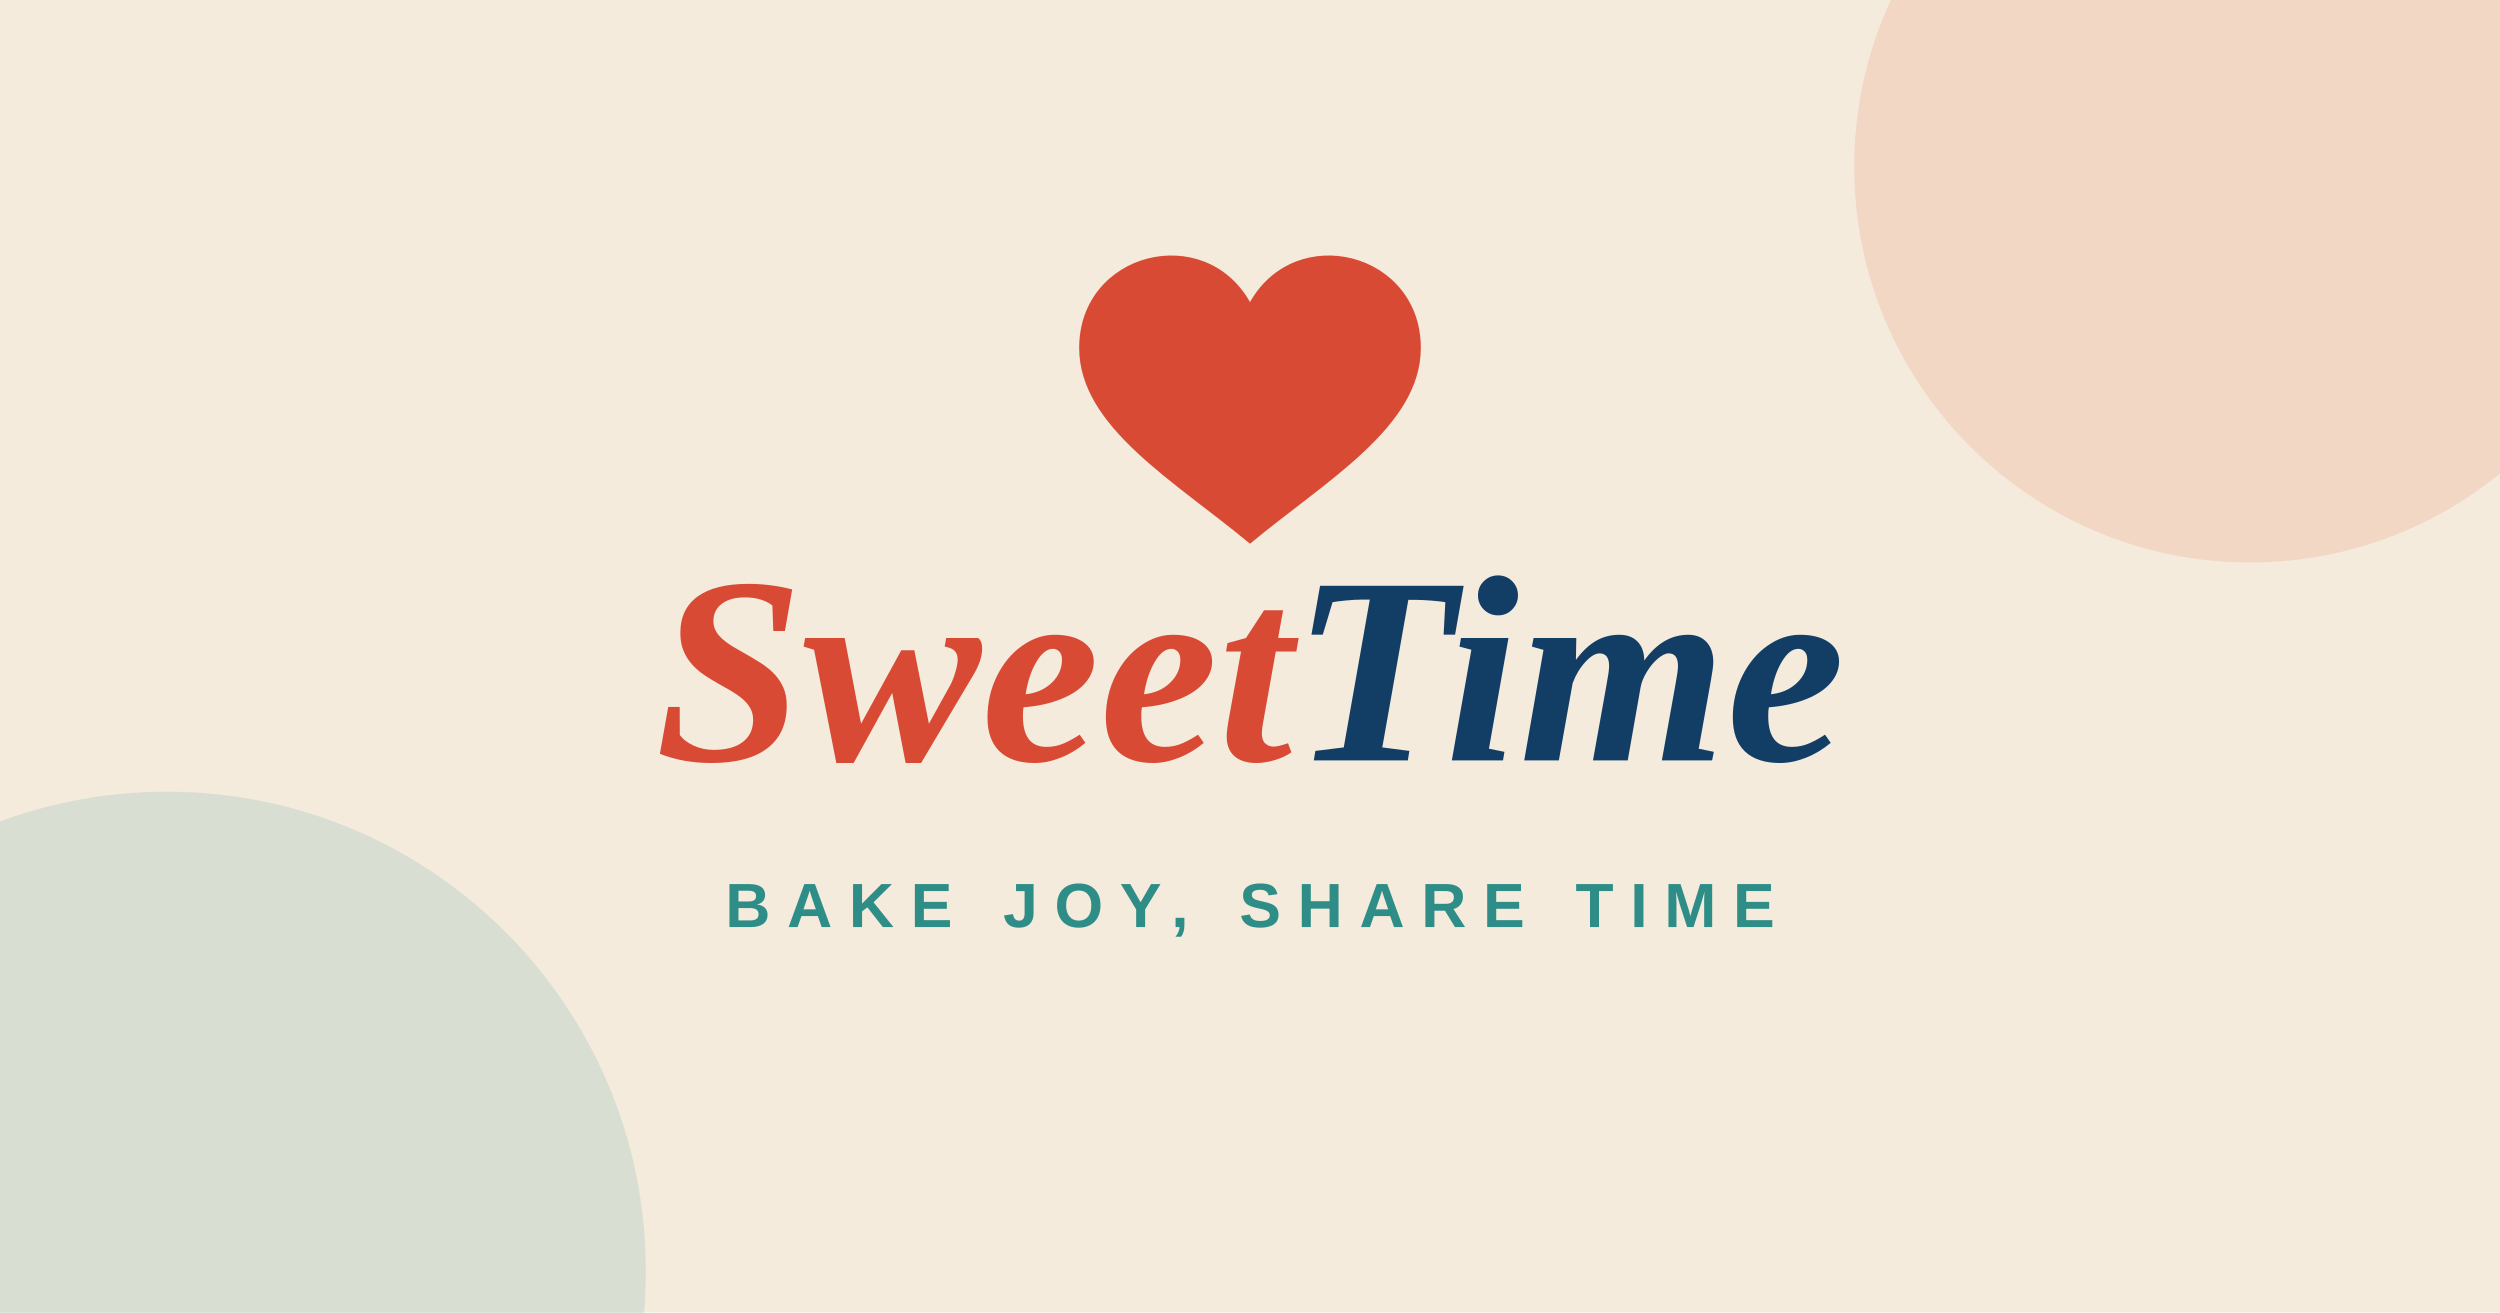
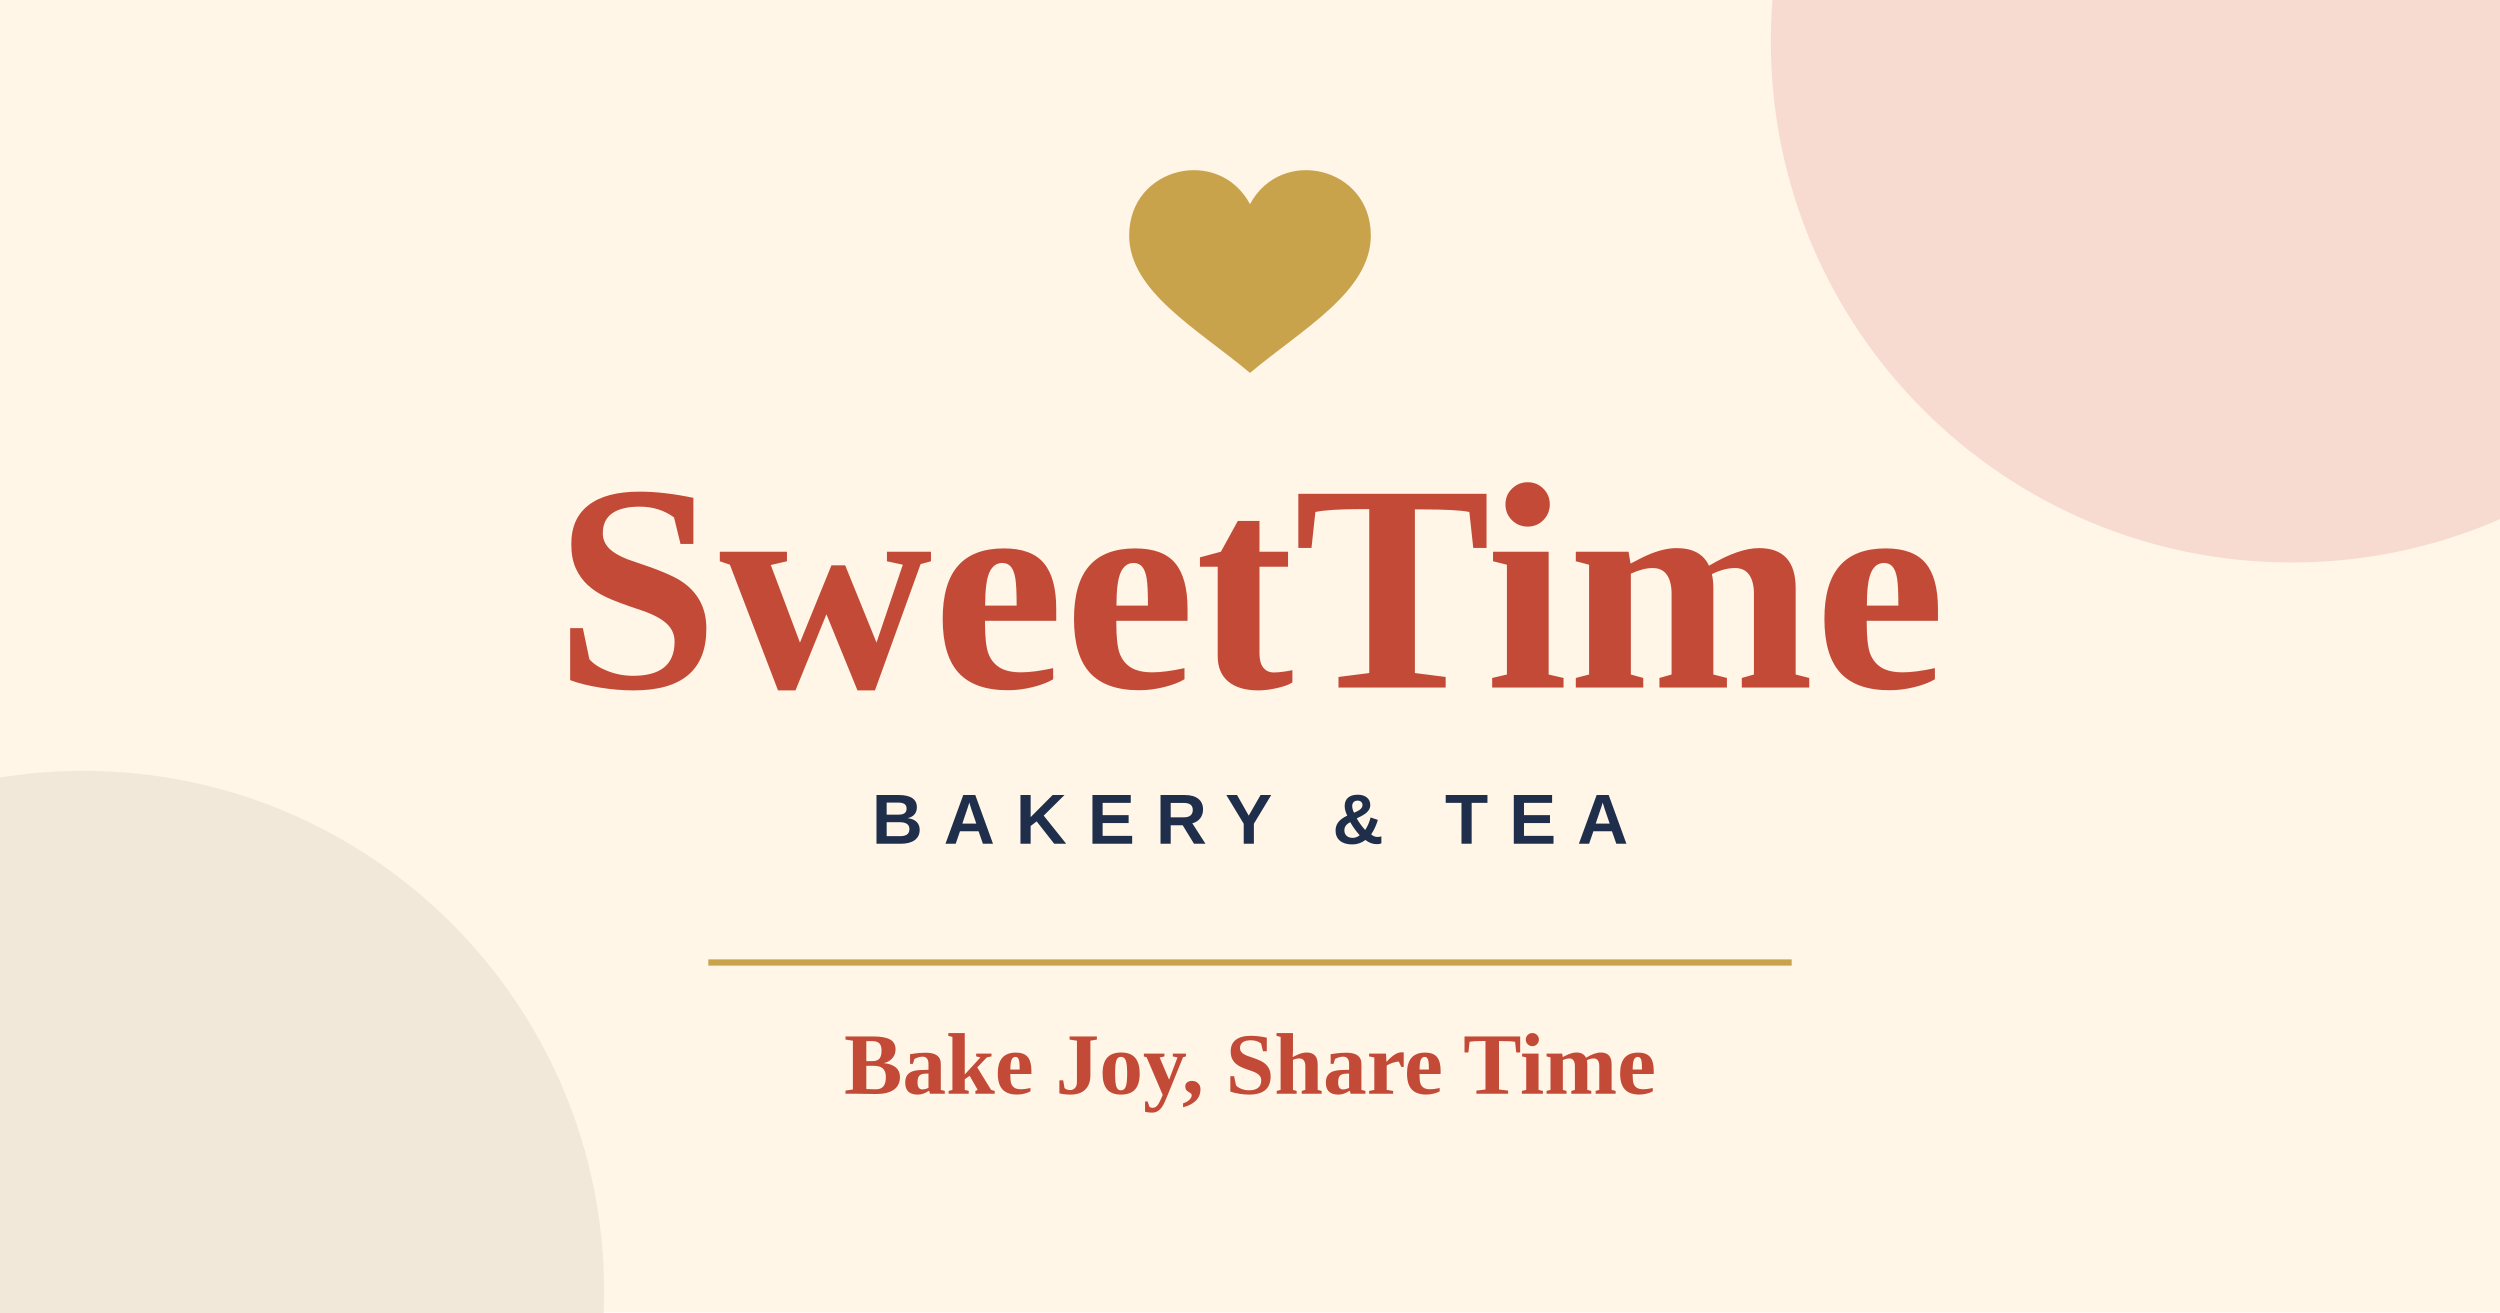
<svg xmlns="http://www.w3.org/2000/svg" viewBox="0 0 1200 630" role="img" aria-labelledby="title desc">
-   <rect width="1200" height="630" fill="#F4EBDD" />
-   <circle cx="1080" cy="80" r="190" fill="#F07A58" opacity=".18" />
-   <circle cx="80" cy="610" r="230" fill="#2F8D88" opacity=".14" />
-   <path d="M600 145c-22-39-82-24-82 22 0 38 46 64 82 94 36-30 82-56 82-94 0-46-60-61-82-22Z" fill="#D94A34" />
-   <text x="600" y="365" text-anchor="middle" fill="#D94A34" font-family="Georgia, 'Times New Roman', serif" font-size="128" font-weight="700" font-style="italic">Sweet<tspan fill="#123E66">Time</tspan>
-   </text>
-   <text x="600" y="445" text-anchor="middle" fill="#2F8D88" font-family="Arial, sans-serif" font-size="30" font-weight="700" letter-spacing="8">BAKE JOY, SHARE TIME</text>
+   <rect width="1200" height="630" fill="#FFF6E8" />
+   <circle cx="1100" cy="20" r="250" fill="#F7DBD1" />
+   <circle cx="40" cy="620" r="250" fill="#F2E8DA" />
+   <path d="M600 98c-15-28-58-18-58 15 0 27 33 45 58 66 25-21 58-39 58-66 0-33-43-43-58-15Z" fill="#C9A24C" />
+   <text x="600" y="330" text-anchor="middle" fill="#C24A36" font-family="Georgia, 'Times New Roman', serif" font-size="142" font-weight="700">SweetTime</text>
+   <text x="600" y="405" text-anchor="middle" fill="#1F2E4A" font-family="Arial, sans-serif" font-size="34" font-weight="700" letter-spacing="10">BAKERY &amp; TEA</text>
+   <path d="M340 462h520" stroke="#C9A24C" stroke-width="3" />
+   <text x="600" y="525" text-anchor="middle" fill="#C24A36" font-family="Georgia, 'Times New Roman', serif" font-size="42" font-weight="700">Bake Joy, Share Time</text>
</svg>
